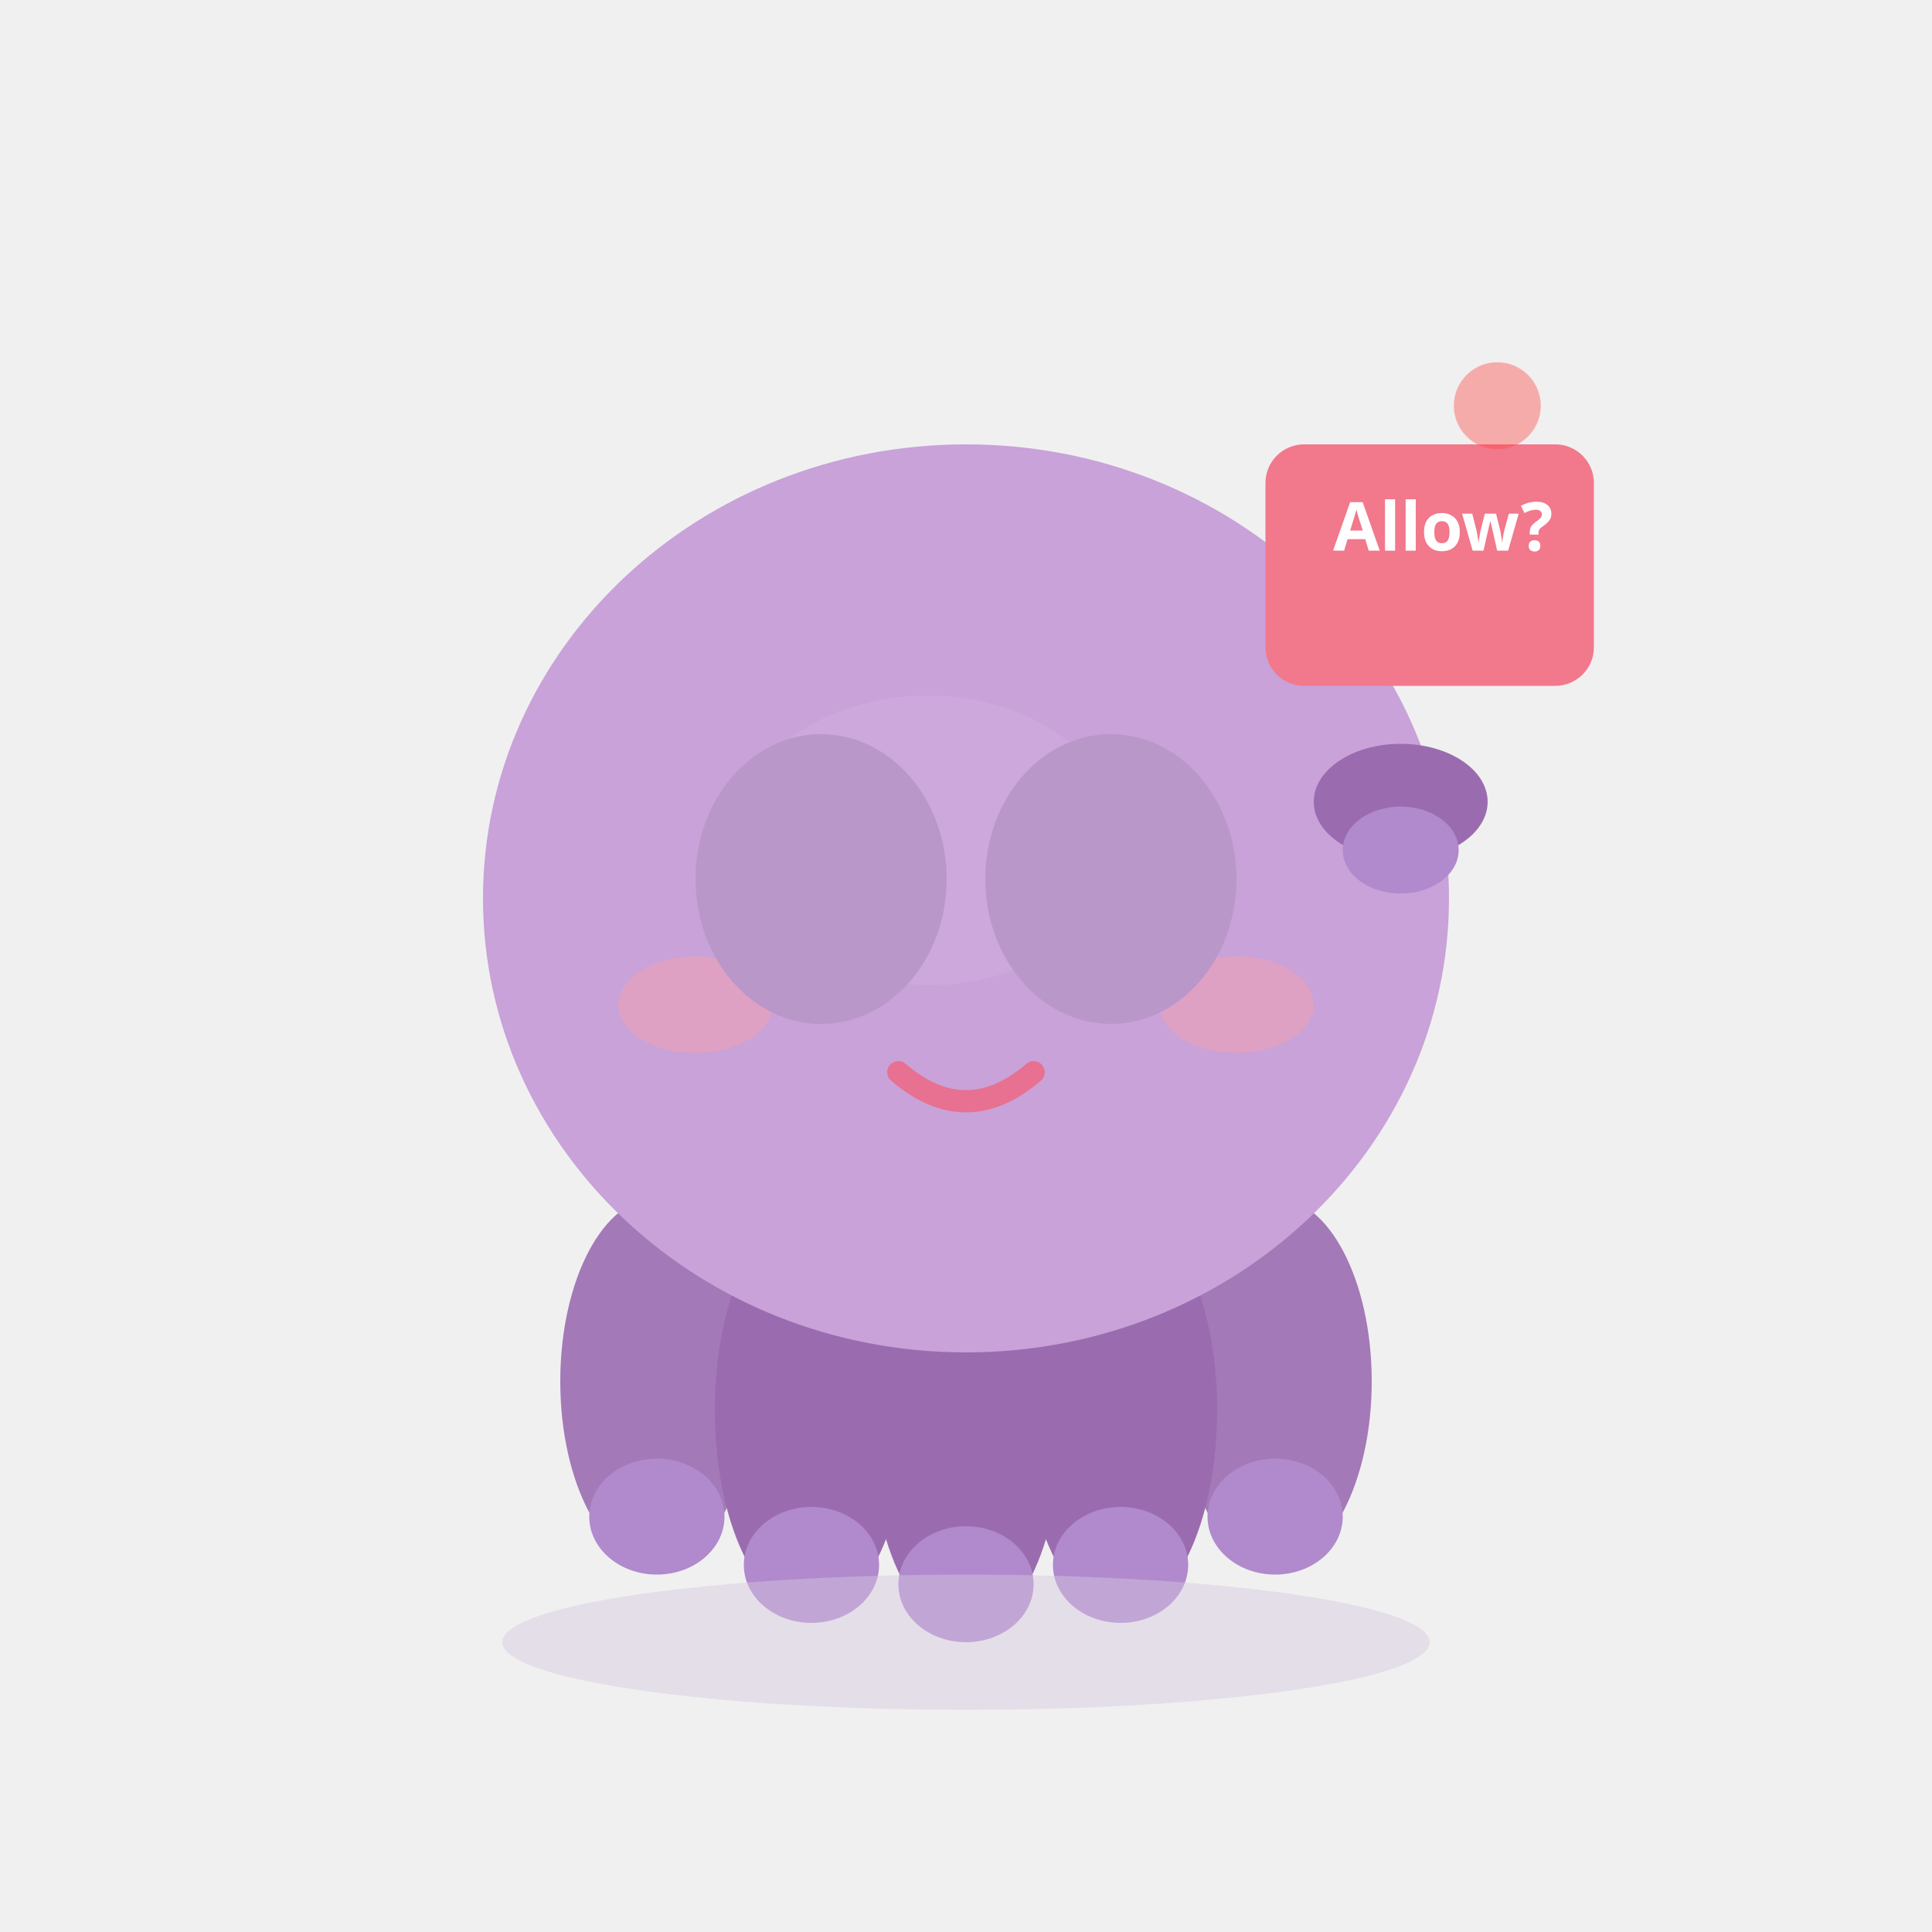
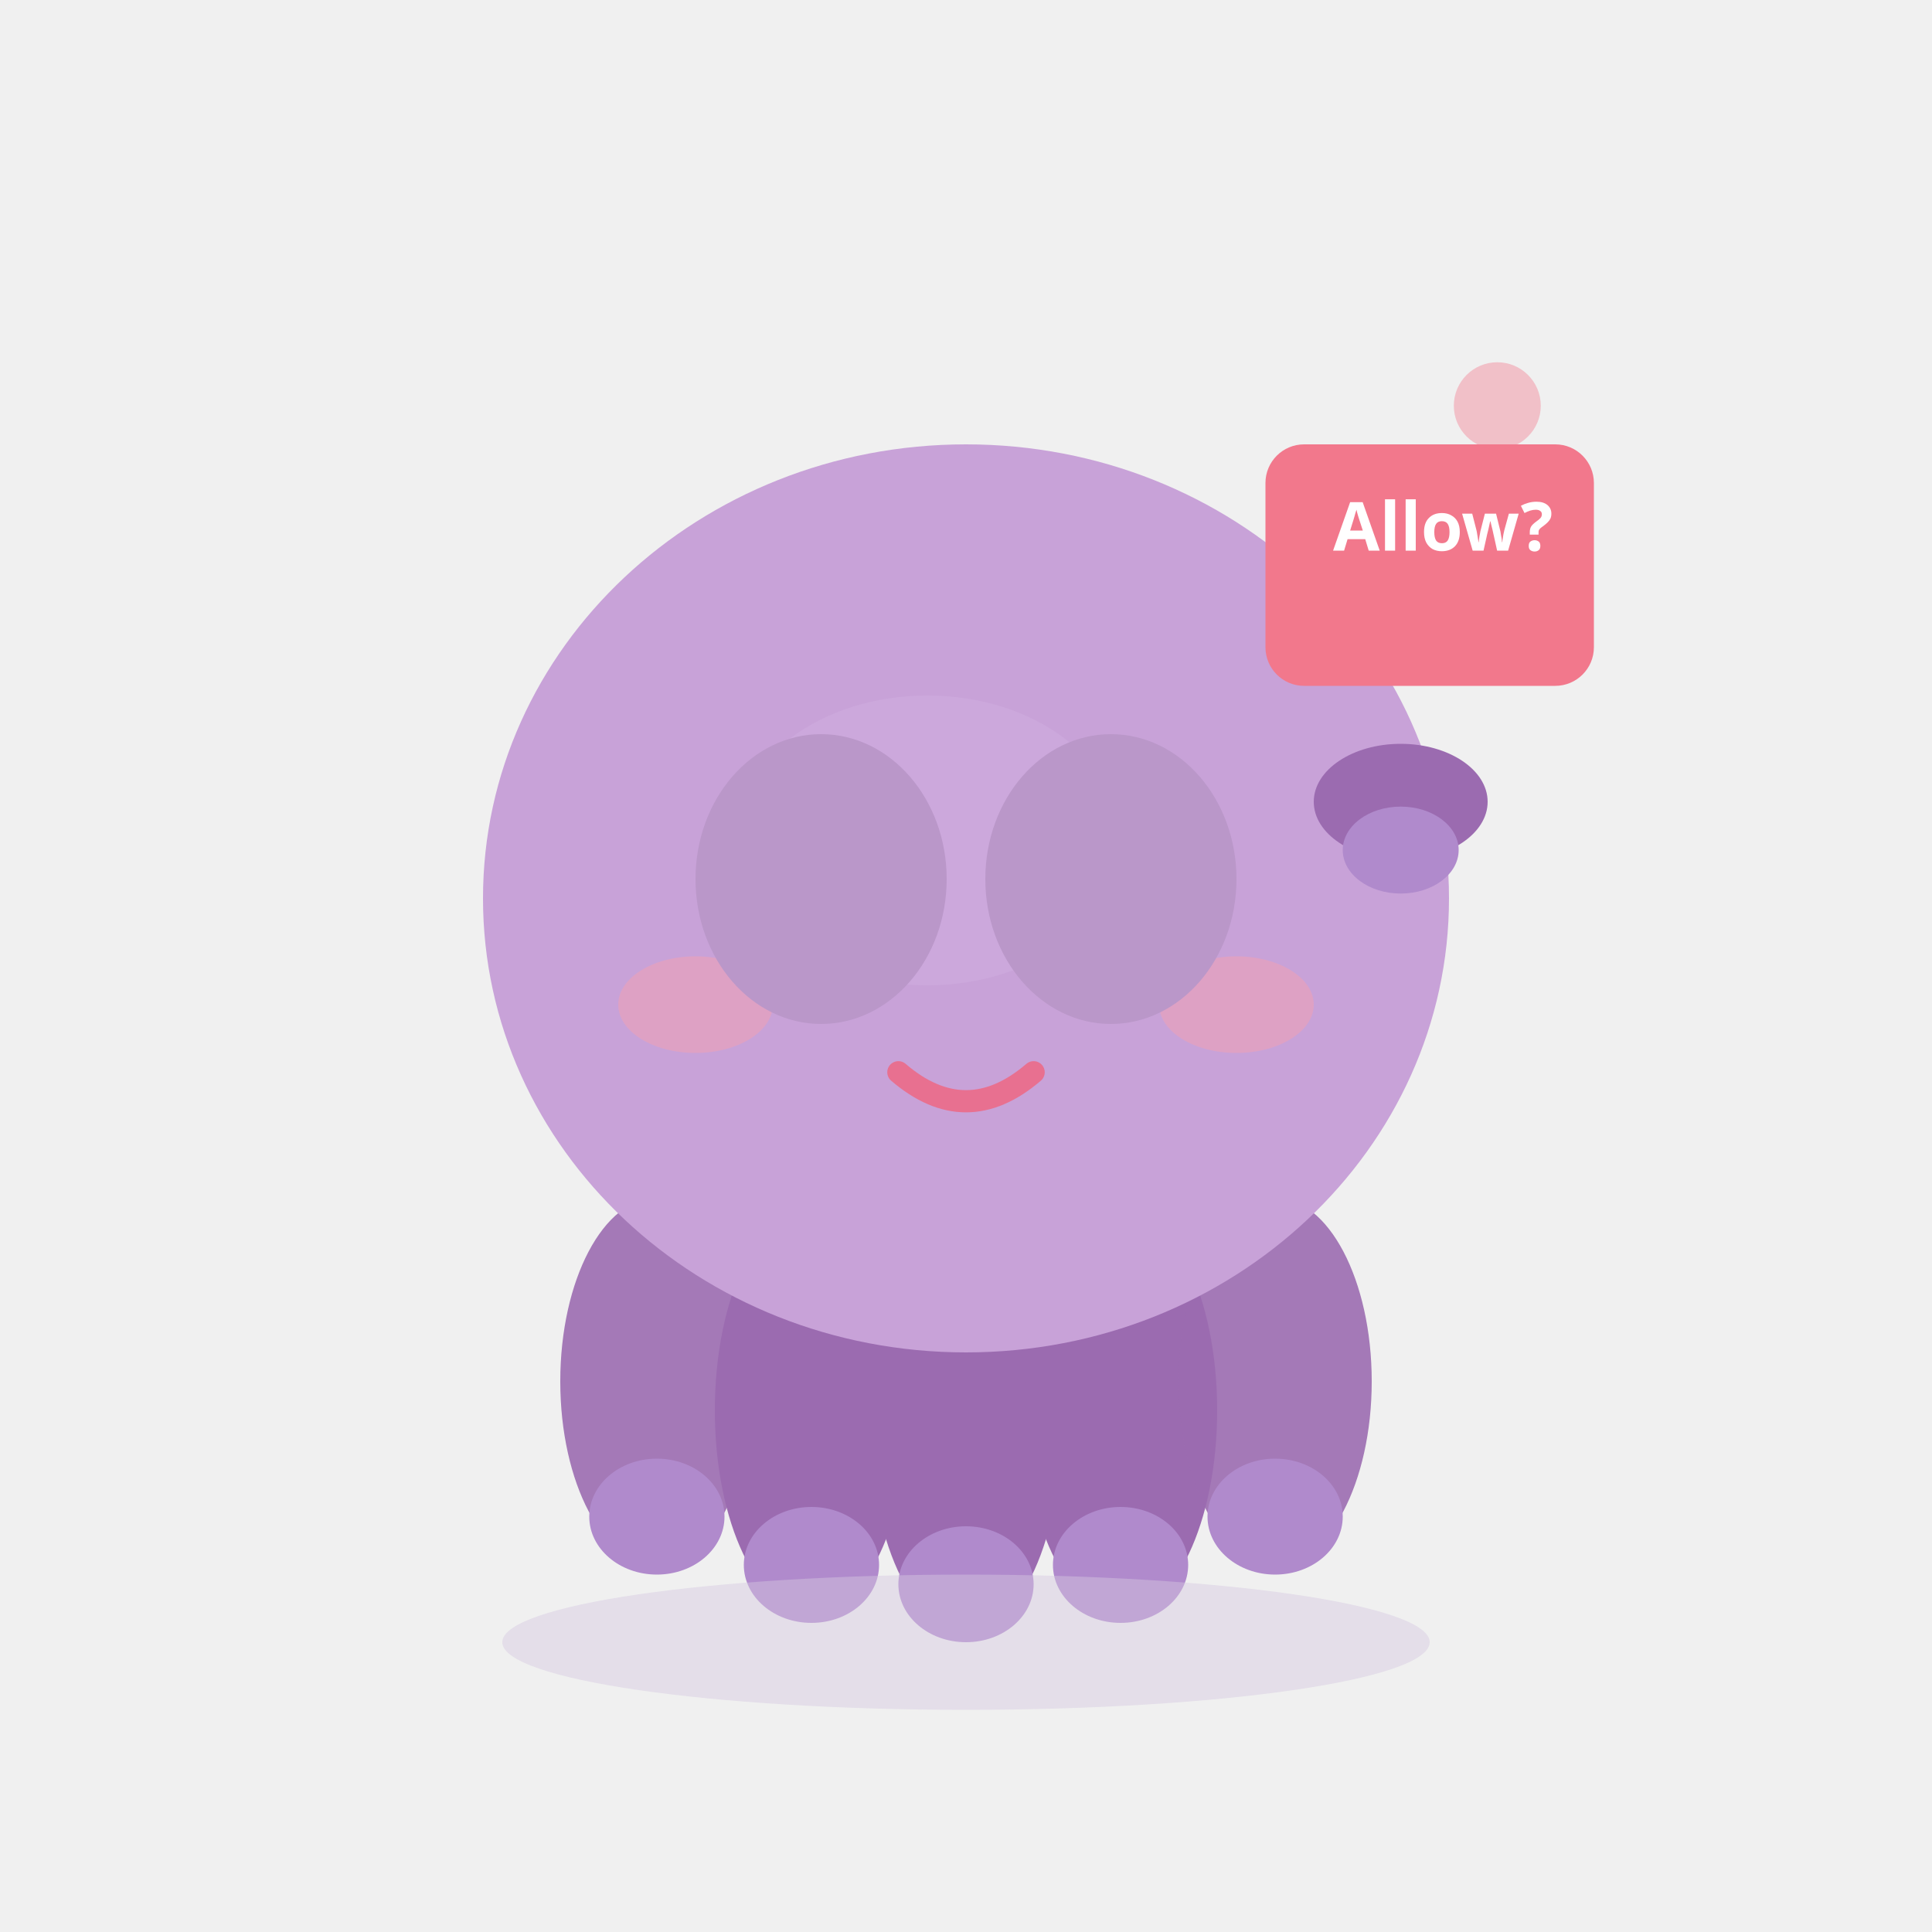
<svg xmlns="http://www.w3.org/2000/svg" viewBox="0 0 200 200" width="200" height="200">
  <style>
@keyframes breathe{0%,100%{transform:translateY(0) scale(1,1)}50%{transform:translateY(-1.6px) scale(1.012,1.022)}}
@keyframes breatheSlow{0%,100%{transform:translateY(0) scale(1,1)}50%{transform:translateY(-1.1px) scale(1.008,1.016)}}
@keyframes breatheDeep{0%,100%{transform:translateY(0) scale(1,1)}48%{transform:translateY(-2.3px) scale(1.016,1.03)}}
@keyframes float{0%,100%{transform:translateY(0) rotate(0deg)}50%{transform:translateY(-3.4px) rotate(.8deg)}}
@keyframes wobble{0%,100%{transform:rotate(0deg)}30%{transform:rotate(-1.8deg)}70%{transform:rotate(1.8deg)}}
@keyframes sway{0%,100%{transform:rotate(-2.6deg)}50%{transform:rotate(2.6deg)}}
@keyframes shake{0%,100%{transform:translate(0,0) rotate(0deg)}20%{transform:translate(-1.8px,.4px) rotate(-.7deg)}45%{transform:translate(1.8px,-.4px) rotate(.7deg)}70%{transform:translate(-1px,.3px) rotate(-.4deg)}}
@keyframes shakeHard{0%,100%{transform:translate(0,0) rotate(0deg)}18%{transform:translate(-2.6px,.8px) rotate(-1.4deg)}42%{transform:translate(2.6px,-.8px) rotate(1.4deg)}66%{transform:translate(-1.6px,1px) rotate(-.9deg)}86%{transform:translate(1.6px,-1px) rotate(.9deg)}}
@keyframes bounce{0%,100%{transform:translateY(0) scale(1,1)}16%{transform:translateY(.8px) scale(1.035,.965)}44%{transform:translateY(-5.5px) scale(.98,1.035)}70%{transform:translateY(.5px) scale(1.028,.975)}88%{transform:translateY(-1.2px) scale(.995,1.005)}}
@keyframes wave{0%,100%{transform:rotate(0deg)}50%{transform:rotate(13deg)}}
@keyframes pulse{0%,100%{opacity:.45;transform:scale(.82)}50%{opacity:1;transform:scale(1.12)}}
@keyframes glow{0%,100%{filter:brightness(1) saturate(1)}50%{filter:brightness(1.09) saturate(1.05)}}
@keyframes typepress{0%,100%{transform:translateY(0)}50%{transform:translateY(1.6px)}}
@keyframes zz{0%{opacity:0;transform:translate(0,2px) scale(.55)}35%{opacity:.95;transform:translate(3px,-7px) scale(.9)}75%{opacity:.5;transform:translate(6px,-15px) scale(1)}100%{opacity:0;transform:translate(9px,-22px) scale(1.05)}}
@keyframes ink{0%{opacity:0;transform:scale(.25)}35%{opacity:.85;transform:scale(1)}100%{opacity:0;transform:scale(1.55)}}
@keyframes smoke{0%{opacity:.5;transform:translateY(0) scale(.75)}100%{opacity:0;transform:translateY(-18px) scale(1.5)}}
@keyframes look{0%,100%{transform:translateX(-1.4px)}50%{transform:translateX(1.4px)}}
@keyframes blink{0%,90%,100%{transform:scaleY(0)}91.5%{transform:scaleY(1)}93%{transform:scaleY(0)}94.2%{transform:scaleY(.5)}95.4%{transform:scaleY(0)}}
@keyframes tentacle{0%,100%{transform:rotate(-4.2deg) translateY(0)}50%{transform:rotate(4.2deg) translateY(1.1px)}}
@keyframes tentacleMini{0%,100%{transform:rotate(-8deg) translateY(0)}50%{transform:rotate(8deg) translateY(1px)}}
@keyframes swayTentacle{0%,100%{transform:rotate(-7deg)}50%{transform:rotate(7deg)}}
</style>
  <g style="transform-origin:100px 133px;animation:bounce 1.5s ease-in-out infinite">
    <g transform="translate(100,133)">
      <g style="transform-origin:-32.00px -7.00px;animation:tentacle 3.4s ease-in-out infinite;animation-delay:0s">
        <ellipse cx="-32" cy="10" rx="10" ry="19" fill="#9B6BB0" opacity="0.9" />
        <ellipse cx="-32" cy="24" rx="7" ry="6" fill="#B08ACC" />
      </g>
      <g style="transform-origin:-16.00px -6.00px;animation:tentacle 3.4s ease-in-out infinite;animation-delay:-0.32s">
        <ellipse cx="-16" cy="13" rx="10" ry="21" fill="#9B6BB0" />
        <ellipse cx="-16" cy="29" rx="7" ry="6" fill="#B08ACC" />
      </g>
      <g style="transform-origin:0.00px -6.00px;animation:tentacle 3.4s ease-in-out infinite;animation-delay:-0.64s">
        <ellipse cx="0" cy="14" rx="10" ry="22" fill="#9B6BB0" />
        <ellipse cx="0" cy="31" rx="7" ry="6" fill="#B08ACC" />
      </g>
      <g style="transform-origin:16.00px -6.00px;animation:tentacle 3.4s ease-in-out infinite;animation-delay:-0.96s">
        <ellipse cx="16" cy="13" rx="10" ry="21" fill="#9B6BB0" />
        <ellipse cx="16" cy="29" rx="7" ry="6" fill="#B08ACC" />
      </g>
      <g style="transform-origin:32.00px -7.00px;animation:tentacle 3.4s ease-in-out infinite;animation-delay:-1.28s">
        <ellipse cx="32" cy="10" rx="10" ry="19" fill="#9B6BB0" opacity="0.9" />
        <ellipse cx="32" cy="24" rx="7" ry="6" fill="#B08ACC" />
      </g>
    </g>
    <ellipse cx="100" cy="93" rx="50" ry="47" fill="#C8A2D8" />
    <ellipse cx="96" cy="87" rx="20" ry="15" fill="#D8BAE8" opacity="0.25" />
    <ellipse cx="72" cy="104" rx="8" ry="5" fill="#F4A0B0" opacity="0.5" />
    <ellipse cx="128" cy="104" rx="8" ry="5" fill="#F4A0B0" opacity="0.5" />
    <ellipse cx="85" cy="91" rx="11" ry="13" fill="#2D2D2D" />
    <ellipse cx="84" cy="87" rx="5" ry="5" fill="#FFFFFF" />
    <ellipse cx="89" cy="94" rx="2" ry="2" fill="#FFFFFF" opacity="0.5" />
    <ellipse cx="115" cy="91" rx="11" ry="13" fill="#2D2D2D" />
    <ellipse cx="114" cy="87" rx="5" ry="5" fill="#FFFFFF" />
    <ellipse cx="119" cy="94" rx="2" ry="2" fill="#FFFFFF" opacity="0.5" />
    <ellipse cx="85" cy="91" rx="13.00" ry="15.00" fill="#BA97C9" style="transform-origin:85px 76.00px;animation:blink 5.8s ease-in-out infinite" />
    <ellipse cx="115" cy="91" rx="13.00" ry="15.00" fill="#BA97C9" style="transform-origin:115px 76.00px;animation:blink 5.8s ease-in-out infinite" />
    <path d="M93,111 Q100,117 107,111" stroke="#E87090" stroke-width="2.3" fill="none" stroke-linecap="round" />
  </g>
  <ellipse cx="145" cy="83" rx="9" ry="6" fill="#9B6BB0" />
  <ellipse cx="145" cy="88" rx="6" ry="4.5" fill="#B08ACC" />
  <rect x="131" y="46" width="34" height="25" rx="4" fill="#F2788C" style="animation:glow 1.5s ease-in-out infinite" />
  <text x="138" y="57" font-size="7" fill="#FFFFFF" font-weight="bold" font-family="sans-serif">Allow?</text>
-   <circle cx="155" cy="42" r="4.5" fill="#FF4444" opacity="0.4" style="animation:pulse 1s ease-in-out infinite" />
+   <circle cx="155" cy="42" r="4.5" fill="#F2788C" opacity="0.4" style="animation:pulse 1s ease-in-out infinite" />
  <ellipse cx="100" cy="170" rx="48" ry="7" fill="#D4C7E0" opacity="0.45" />
</svg>
